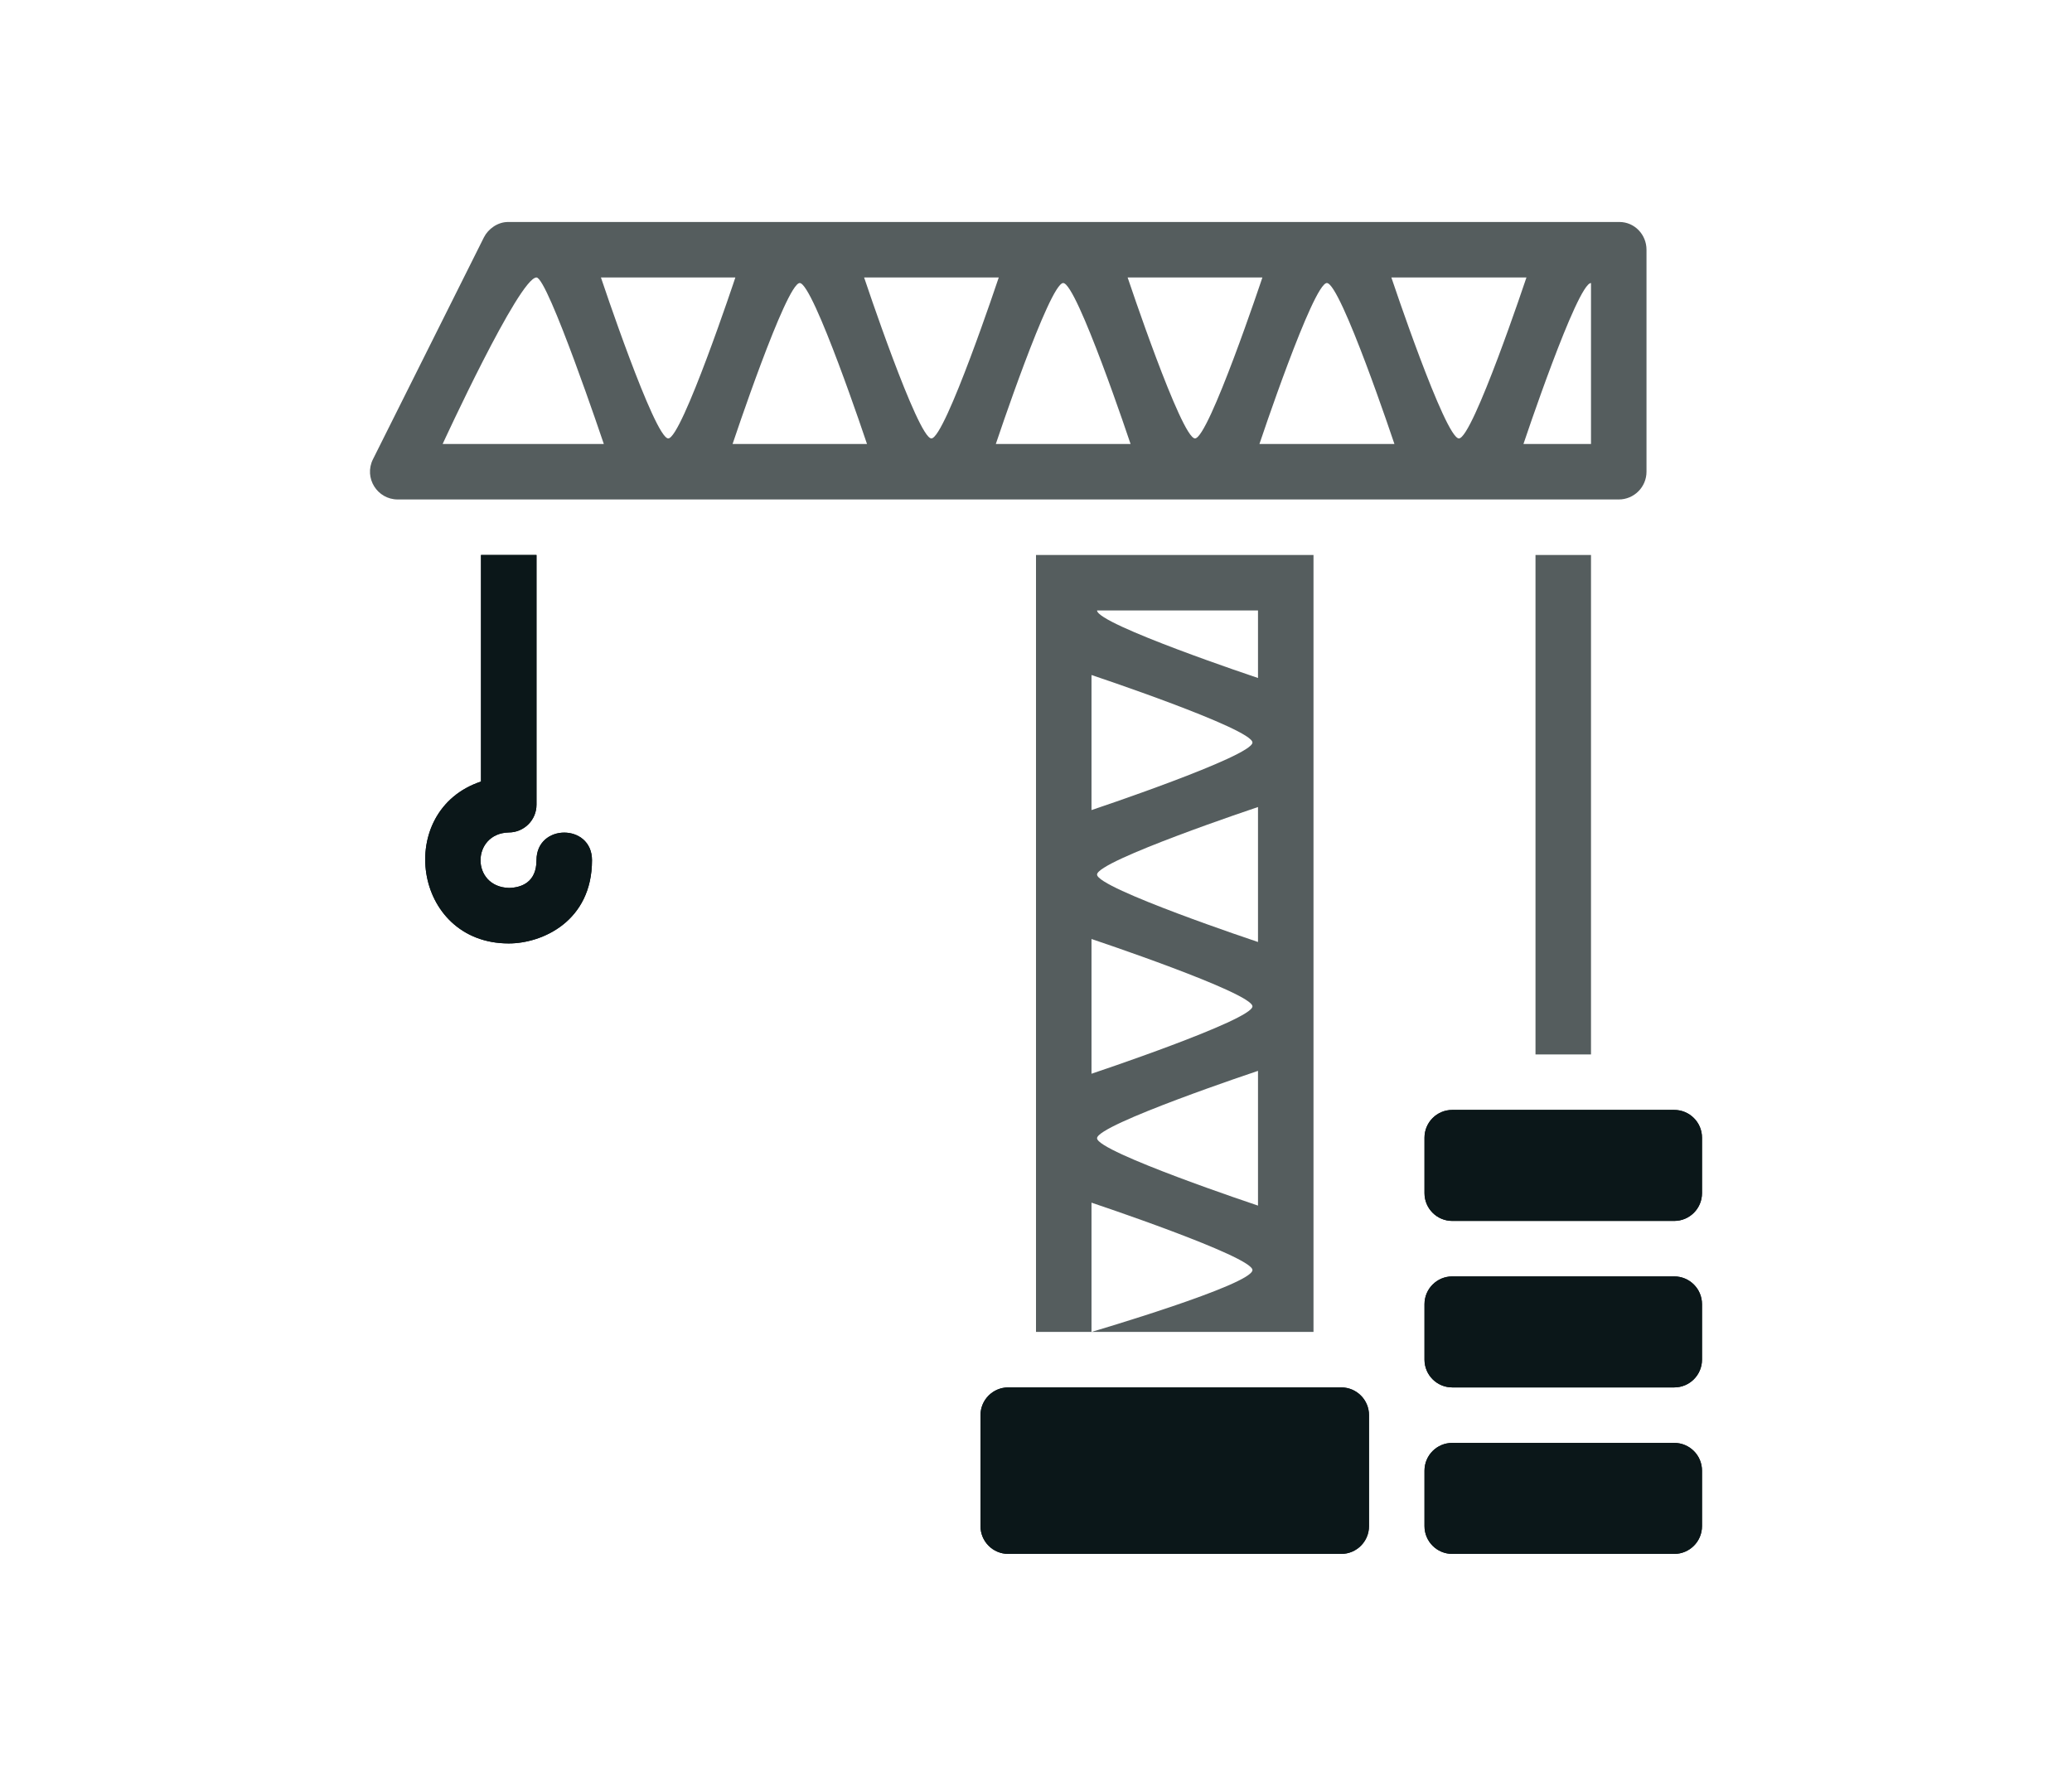
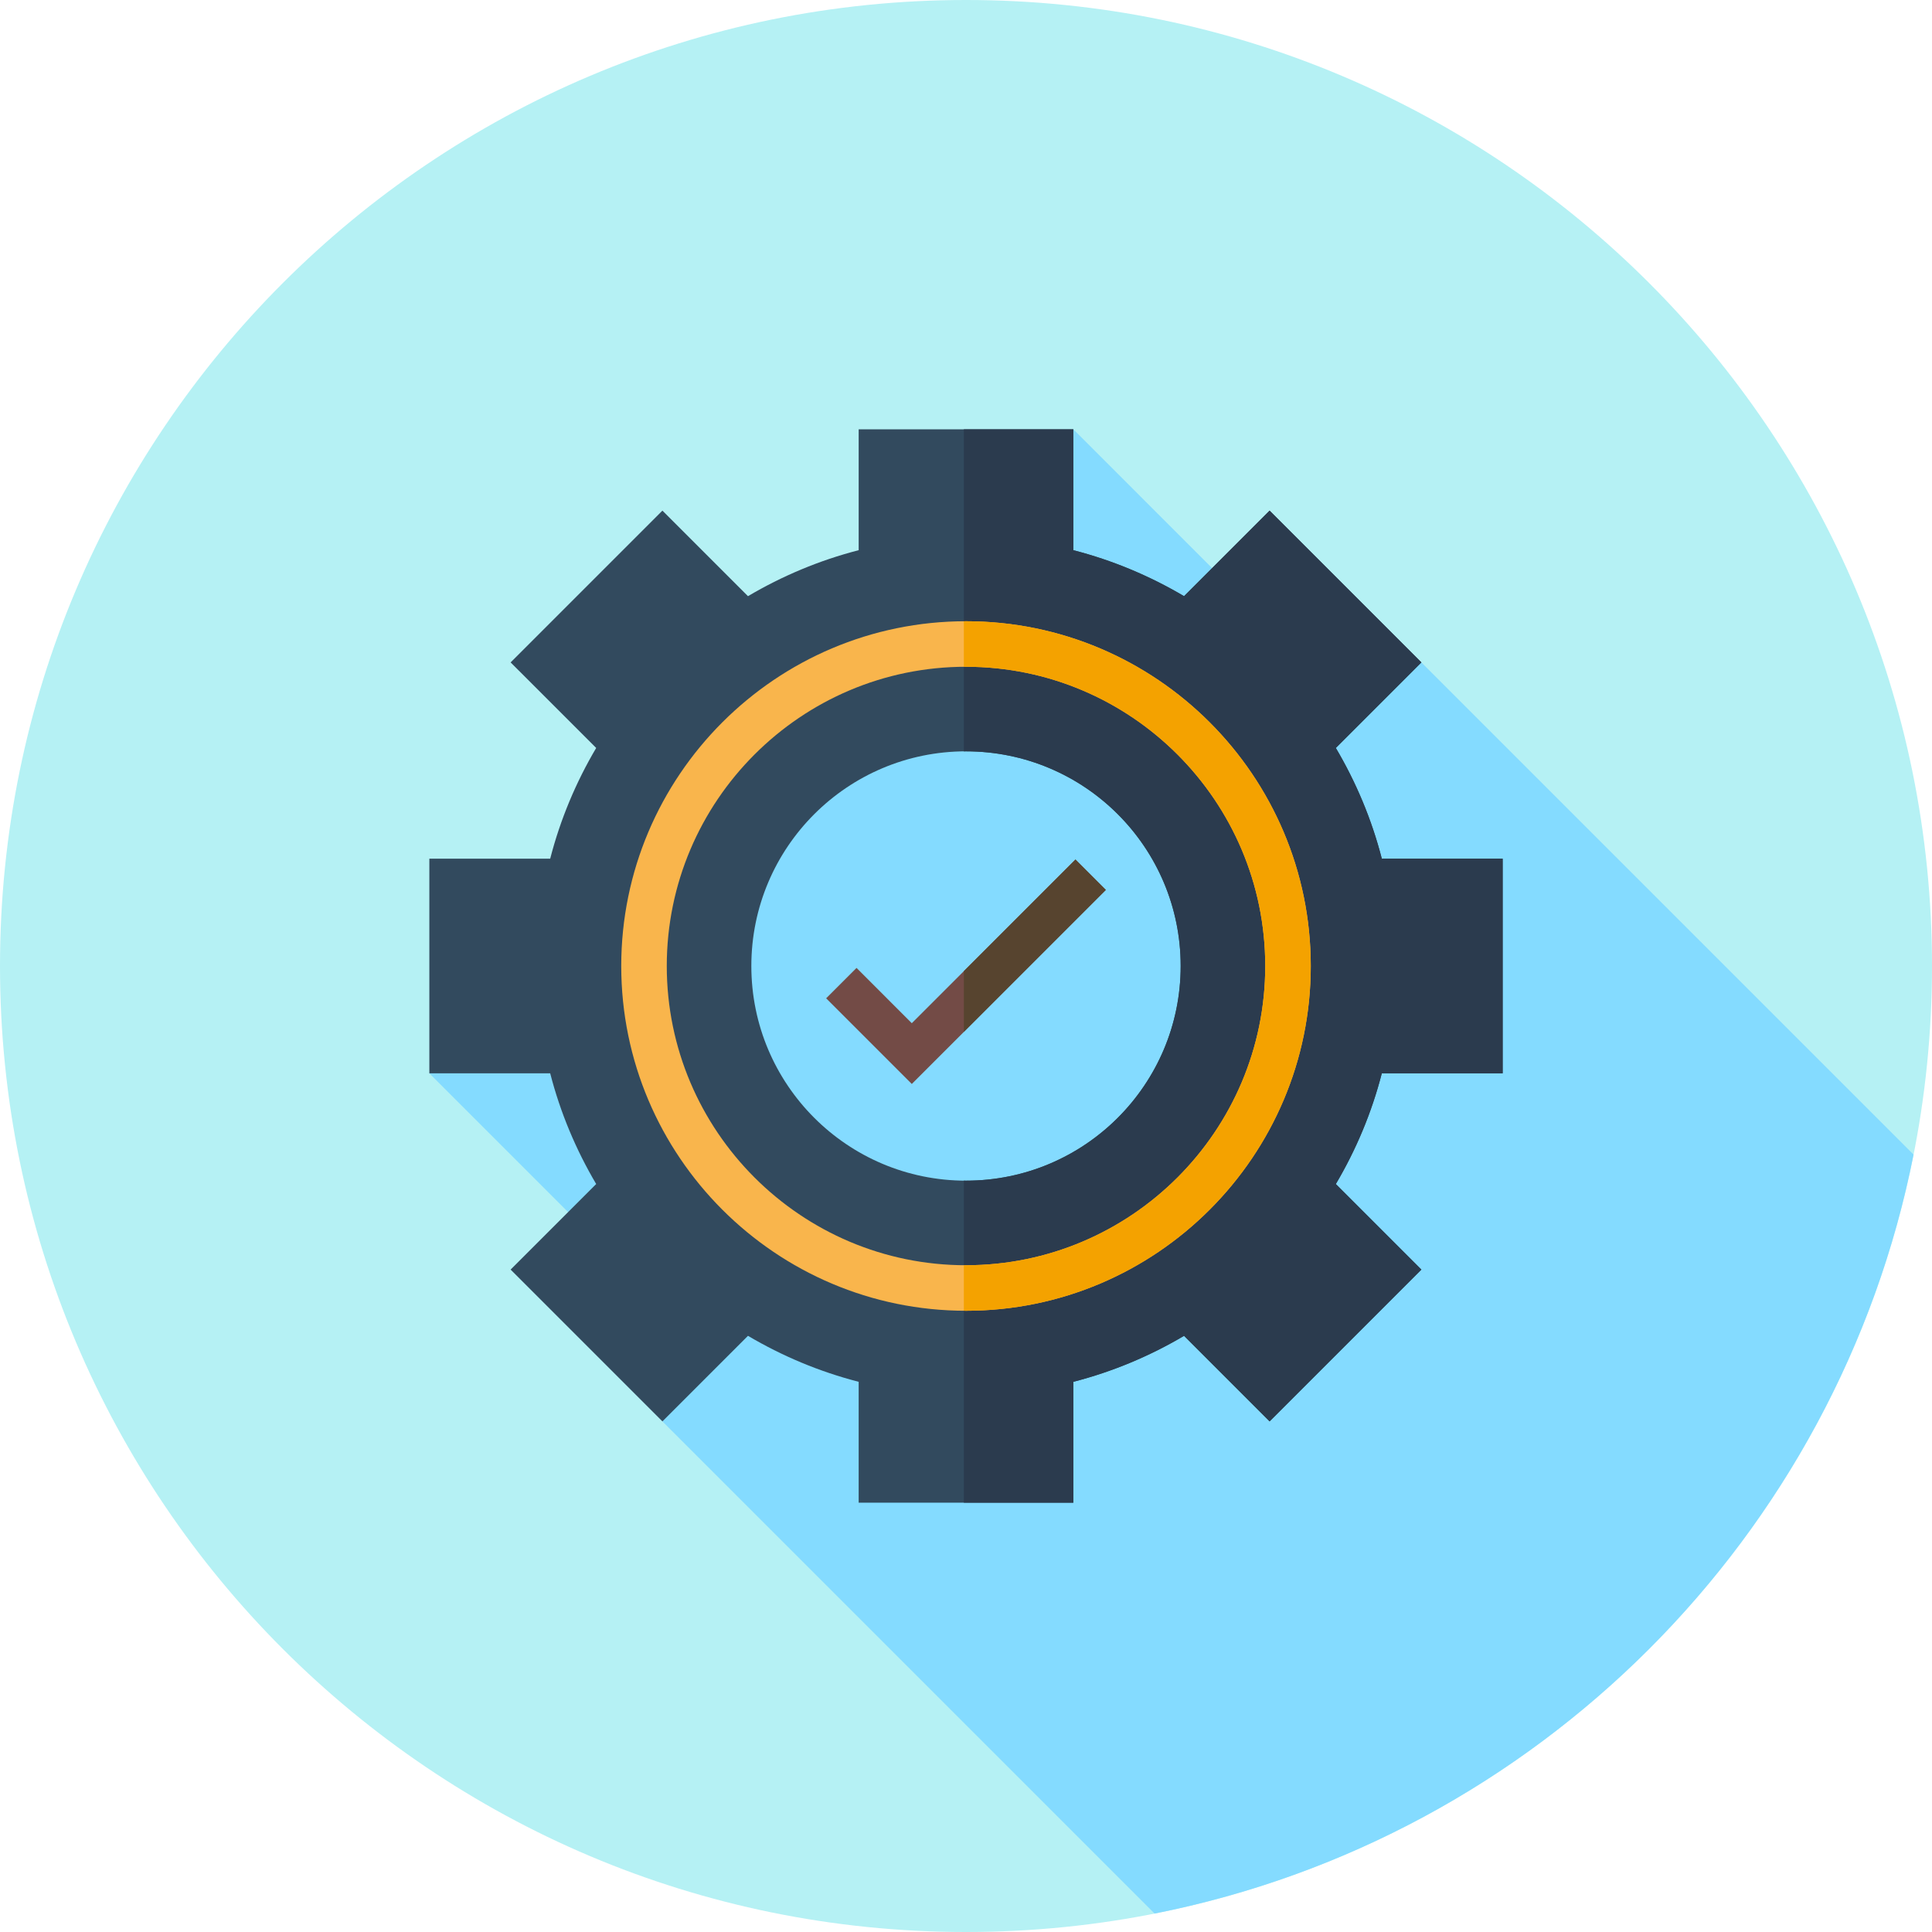
- <svg xmlns="http://www.w3.org/2000/svg" version="1.1" id="Uploaded to svgrepo.com" width="350px" height="300px" viewBox="0 0 32 32" xml:space="preserve">
-   <style type="text/css">
- 	.duotone_een{fill:#0B1719;}
- 	.duotone_twee{fill:#555D5E;}
- </style>
-   <g>
-     <g>
-       <g>
-         <path class="duotone_een" d="M22,25.5v2c0,0.276-0.224,0.5-0.5,0.5h-6c-0.276,0-0.5-0.224-0.5-0.5v-2c0-0.276,0.224-0.5,0.5-0.5     h6C21.776,25,22,25.224,22,25.5z M28,27.5v-1c0-0.276-0.224-0.5-0.5-0.5h-4c-0.276,0-0.5,0.224-0.5,0.5v1     c0,0.276,0.224,0.5,0.5,0.5h4C27.776,28,28,27.776,28,27.5z M28,24.5v-1c0-0.276-0.224-0.5-0.5-0.5h-4     c-0.276,0-0.5,0.224-0.5,0.5v1c0,0.276,0.224,0.5,0.5,0.5h4C27.776,25,28,24.776,28,24.5z M28,21.5v-1c0-0.276-0.224-0.5-0.5-0.5     h-4c-0.276,0-0.5,0.224-0.5,0.5v1c0,0.276,0.224,0.5,0.5,0.5h4C27.776,22,28,21.776,28,21.5z M7,15.5     c0,0.402-0.275,0.494-0.494,0.5c-0.691-0.018-0.679-0.982-0.006-1C6.776,15,7,14.776,7,14.5V10H6v4.083     C4.439,14.601,4.765,17,6.5,17C7.103,17,8,16.601,8,15.5C8,14.837,7,14.837,7,15.5z" />
-       </g>
-       <g>
-         <path class="duotone_een" d="M22,25.5v2c0,0.276-0.224,0.5-0.5,0.5h-6c-0.276,0-0.5-0.224-0.5-0.5v-2c0-0.276,0.224-0.5,0.5-0.5     h6C21.776,25,22,25.224,22,25.5z M28,27.5v-1c0-0.276-0.224-0.5-0.5-0.5h-4c-0.276,0-0.5,0.224-0.5,0.5v1     c0,0.276,0.224,0.5,0.5,0.5h4C27.776,28,28,27.776,28,27.5z M28,24.5v-1c0-0.276-0.224-0.5-0.5-0.5h-4     c-0.276,0-0.5,0.224-0.5,0.5v1c0,0.276,0.224,0.5,0.5,0.5h4C27.776,25,28,24.776,28,24.5z M28,21.5v-1c0-0.276-0.224-0.5-0.5-0.5     h-4c-0.276,0-0.5,0.224-0.5,0.5v1c0,0.276,0.224,0.5,0.5,0.5h4C27.776,22,28,21.776,28,21.5z M7,15.5     c0,0.402-0.275,0.494-0.494,0.5c-0.691-0.018-0.679-0.982-0.006-1C6.776,15,7,14.776,7,14.5V10H6v4.083     C4.439,14.601,4.765,17,6.5,17C7.103,17,8,16.601,8,15.5C8,14.837,7,14.837,7,15.5z" />
-       </g>
-     </g>
-     <path class="duotone_twee" d="M17,24v-2.329c0,0,2.9,0.968,2.9,1.214C19.9,23.149,17,24,17,24h4V10h-5v14H17z M20,21.724   c0,0-2.9-0.968-2.9-1.214s2.9-1.214,2.9-1.214V21.724z M20,16.974c0,0-2.9-0.968-2.9-1.215c0-0.248,2.9-1.217,2.9-1.217V16.974z    M20,11v1.217c0,0-2.9-0.969-2.9-1.217H20z M17,12.163c0,0,2.9,0.968,2.9,1.217c0,0.248-2.9,1.217-2.9,1.217V12.163z M17,16.92   c0,0,2.9,0.969,2.9,1.214c0,0.246-2.9,1.214-2.9,1.214V16.92z M26.512,4H6.488C6.297,4,6.128,4.128,6.053,4.276l-2,4   C3.886,8.612,4.131,9,4.5,9h22C26.776,9,27,8.776,27,8.5v-4C27,4.224,26.782,4,26.512,4z M5.309,8c0,0,1.379-3,1.691-3   c0.204,0,1.213,3,1.213,3H5.309z M9.374,7.9C9.128,7.9,8.161,5,8.161,5h2.422C10.584,5,9.618,7.9,9.374,7.9z M10.533,8   c0,0,0.966-2.9,1.21-2.9c0.244,0,1.212,2.9,1.212,2.9H10.533z M14.115,7.9C13.87,7.9,12.903,5,12.903,5h2.426   C15.329,5,14.362,7.9,14.115,7.9z M15.276,8c0,0,0.968-2.9,1.214-2.9S17.704,8,17.704,8H15.276z M18.865,7.9   c-0.246,0-1.214-2.9-1.214-2.9h2.428C20.08,5,19.111,7.9,18.865,7.9z M20.026,8c0,0,0.968-2.9,1.215-2.9   c0.248,0,1.217,2.9,1.217,2.9H20.026z M23.62,7.9c-0.248,0-1.217-2.9-1.217-2.9h2.434C24.837,5,23.869,7.9,23.62,7.9z M26,8h-1.217   c0,0,0.969-2.9,1.217-2.9V8z M25,10h1v9h-1V10z" />
-   </g>
+ <svg xmlns="http://www.w3.org/2000/svg" height="300px" width="300px" version="1.1" id="Layer_1" viewBox="0 0 512 512" xml:space="preserve">
+   <circle style="fill:#B5F1F4;" cx="256" cy="256" r="256" />
+   <path style="fill:#84DBFF;" d="M305.976,507.109c101.292-20.047,181.086-99.84,201.131-201.133L376.679,175.547l-22.79,7.677  l-69.442-69.446l-94.815,109.18l0.6,0.6l-76.452,60.887l65.405,65.405l-3.636,26.831L305.976,507.109z" />
+   <path style="fill:#324A5E;" d="M398.224,284.444v-56.889h-32.028c-2.686-10.438-6.839-20.282-12.186-29.336l22.673-22.673  l-40.227-40.227l-22.673,22.673c-9.052-5.349-18.897-9.5-29.336-12.186v-32.028h-56.889v32.028  c-10.438,2.686-20.282,6.839-29.336,12.186l-22.673-22.673l-40.227,40.226l22.673,22.673c-5.349,9.052-9.5,18.897-12.186,29.336  h-32.028v56.889h32.028c2.686,10.438,6.839,20.282,12.186,29.336l-22.673,22.673l40.226,40.227l22.673-22.673  c9.052,5.349,18.897,9.5,29.336,12.186v32.03h56.889v-32.028c10.438-2.686,20.282-6.837,29.336-12.186l22.673,22.673l40.226-40.226  l-22.673-22.673c5.349-9.052,9.5-18.897,12.186-29.336h32.032V284.444z M256.002,312.889c-31.418,0-56.889-25.471-56.889-56.889  s25.471-56.889,56.889-56.889s56.889,25.471,56.889,56.889S287.42,312.889,256.002,312.889z" />
+   <path style="fill:#2B3B4E;" d="M398.224,284.444v-56.889h-32.028c-2.686-10.438-6.839-20.282-12.186-29.336l22.673-22.673  l-40.227-40.227l-22.673,22.673c-9.052-5.349-18.897-9.5-29.336-12.186v-32.028h-29.019v85.347c0.191-0.002,0.381-0.014,0.574-0.014  c31.418,0,56.889,25.471,56.889,56.889s-25.471,56.889-56.889,56.889c-0.193,0-0.383-0.012-0.574-0.014v85.347h29.019v-32.028  c10.438-2.686,20.282-6.837,29.336-12.186l22.673,22.673l40.226-40.226l-22.673-22.673c5.349-9.052,9.5-18.897,12.186-29.336h32.03  V284.444z" />
+   <path style="fill:#F9B54C;" d="M256.002,347.367c-50.381,0-91.367-40.986-91.367-91.367s40.986-91.367,91.367-91.367  s91.367,40.986,91.367,91.367S306.381,347.367,256.002,347.367z M256.002,176.7c-43.725,0-79.3,35.575-79.3,79.3  s35.575,79.3,79.3,79.3s79.3-35.575,79.3-79.3S299.727,176.7,256.002,176.7z" />
+   <path style="fill:#F4A200;" d="M256.002,164.633c-0.193,0-0.381,0.014-0.574,0.014v12.067c0.193-0.002,0.381-0.014,0.574-0.014  c43.725,0,79.3,35.575,79.3,79.3s-35.575,79.3-79.3,79.3c-0.193,0-0.381-0.014-0.574-0.014v12.067  c0.193,0.002,0.381,0.014,0.574,0.014c50.381,0,91.367-40.986,91.367-91.367S306.381,164.633,256.002,164.633z" />
+   <polygon style="fill:#734B46;" points="241.636,287.265 218.938,264.563 226.992,256.509 241.636,271.157 285.01,227.781   293.066,235.837 " />
+   <polygon style="fill:#57442F;" points="285.01,227.781 255.426,257.365 255.426,273.475 293.066,235.837 " />
</svg>
